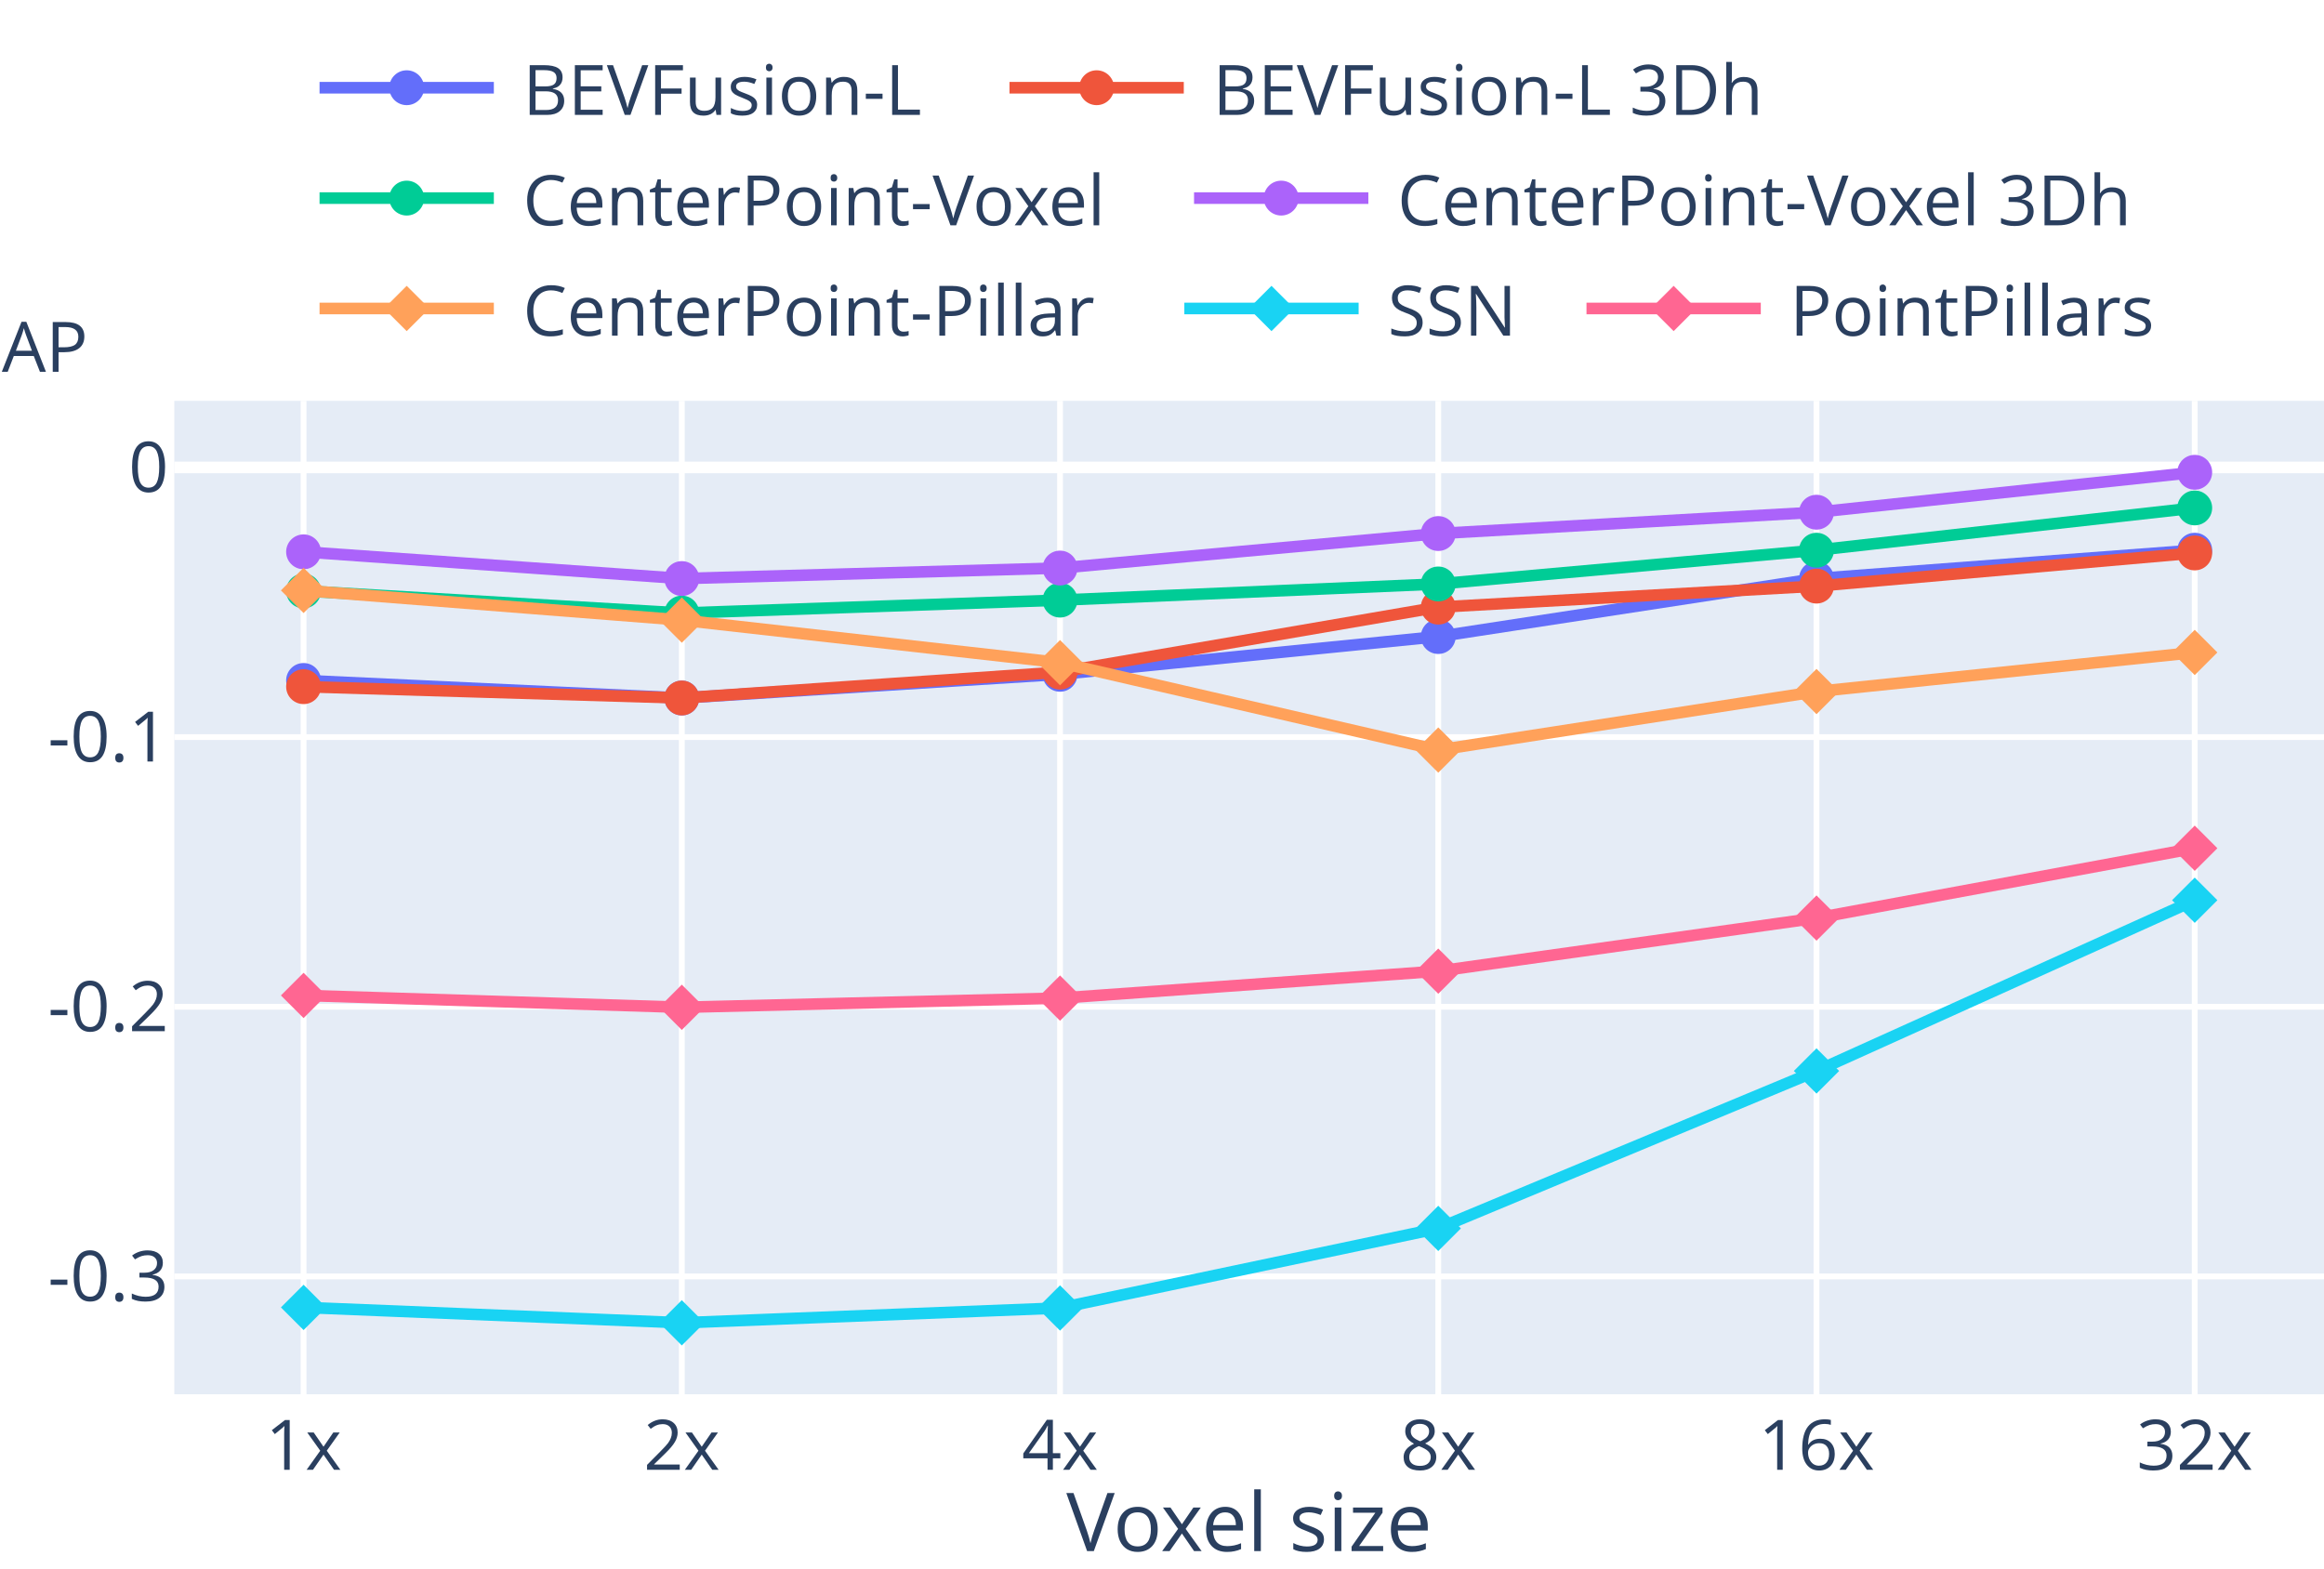
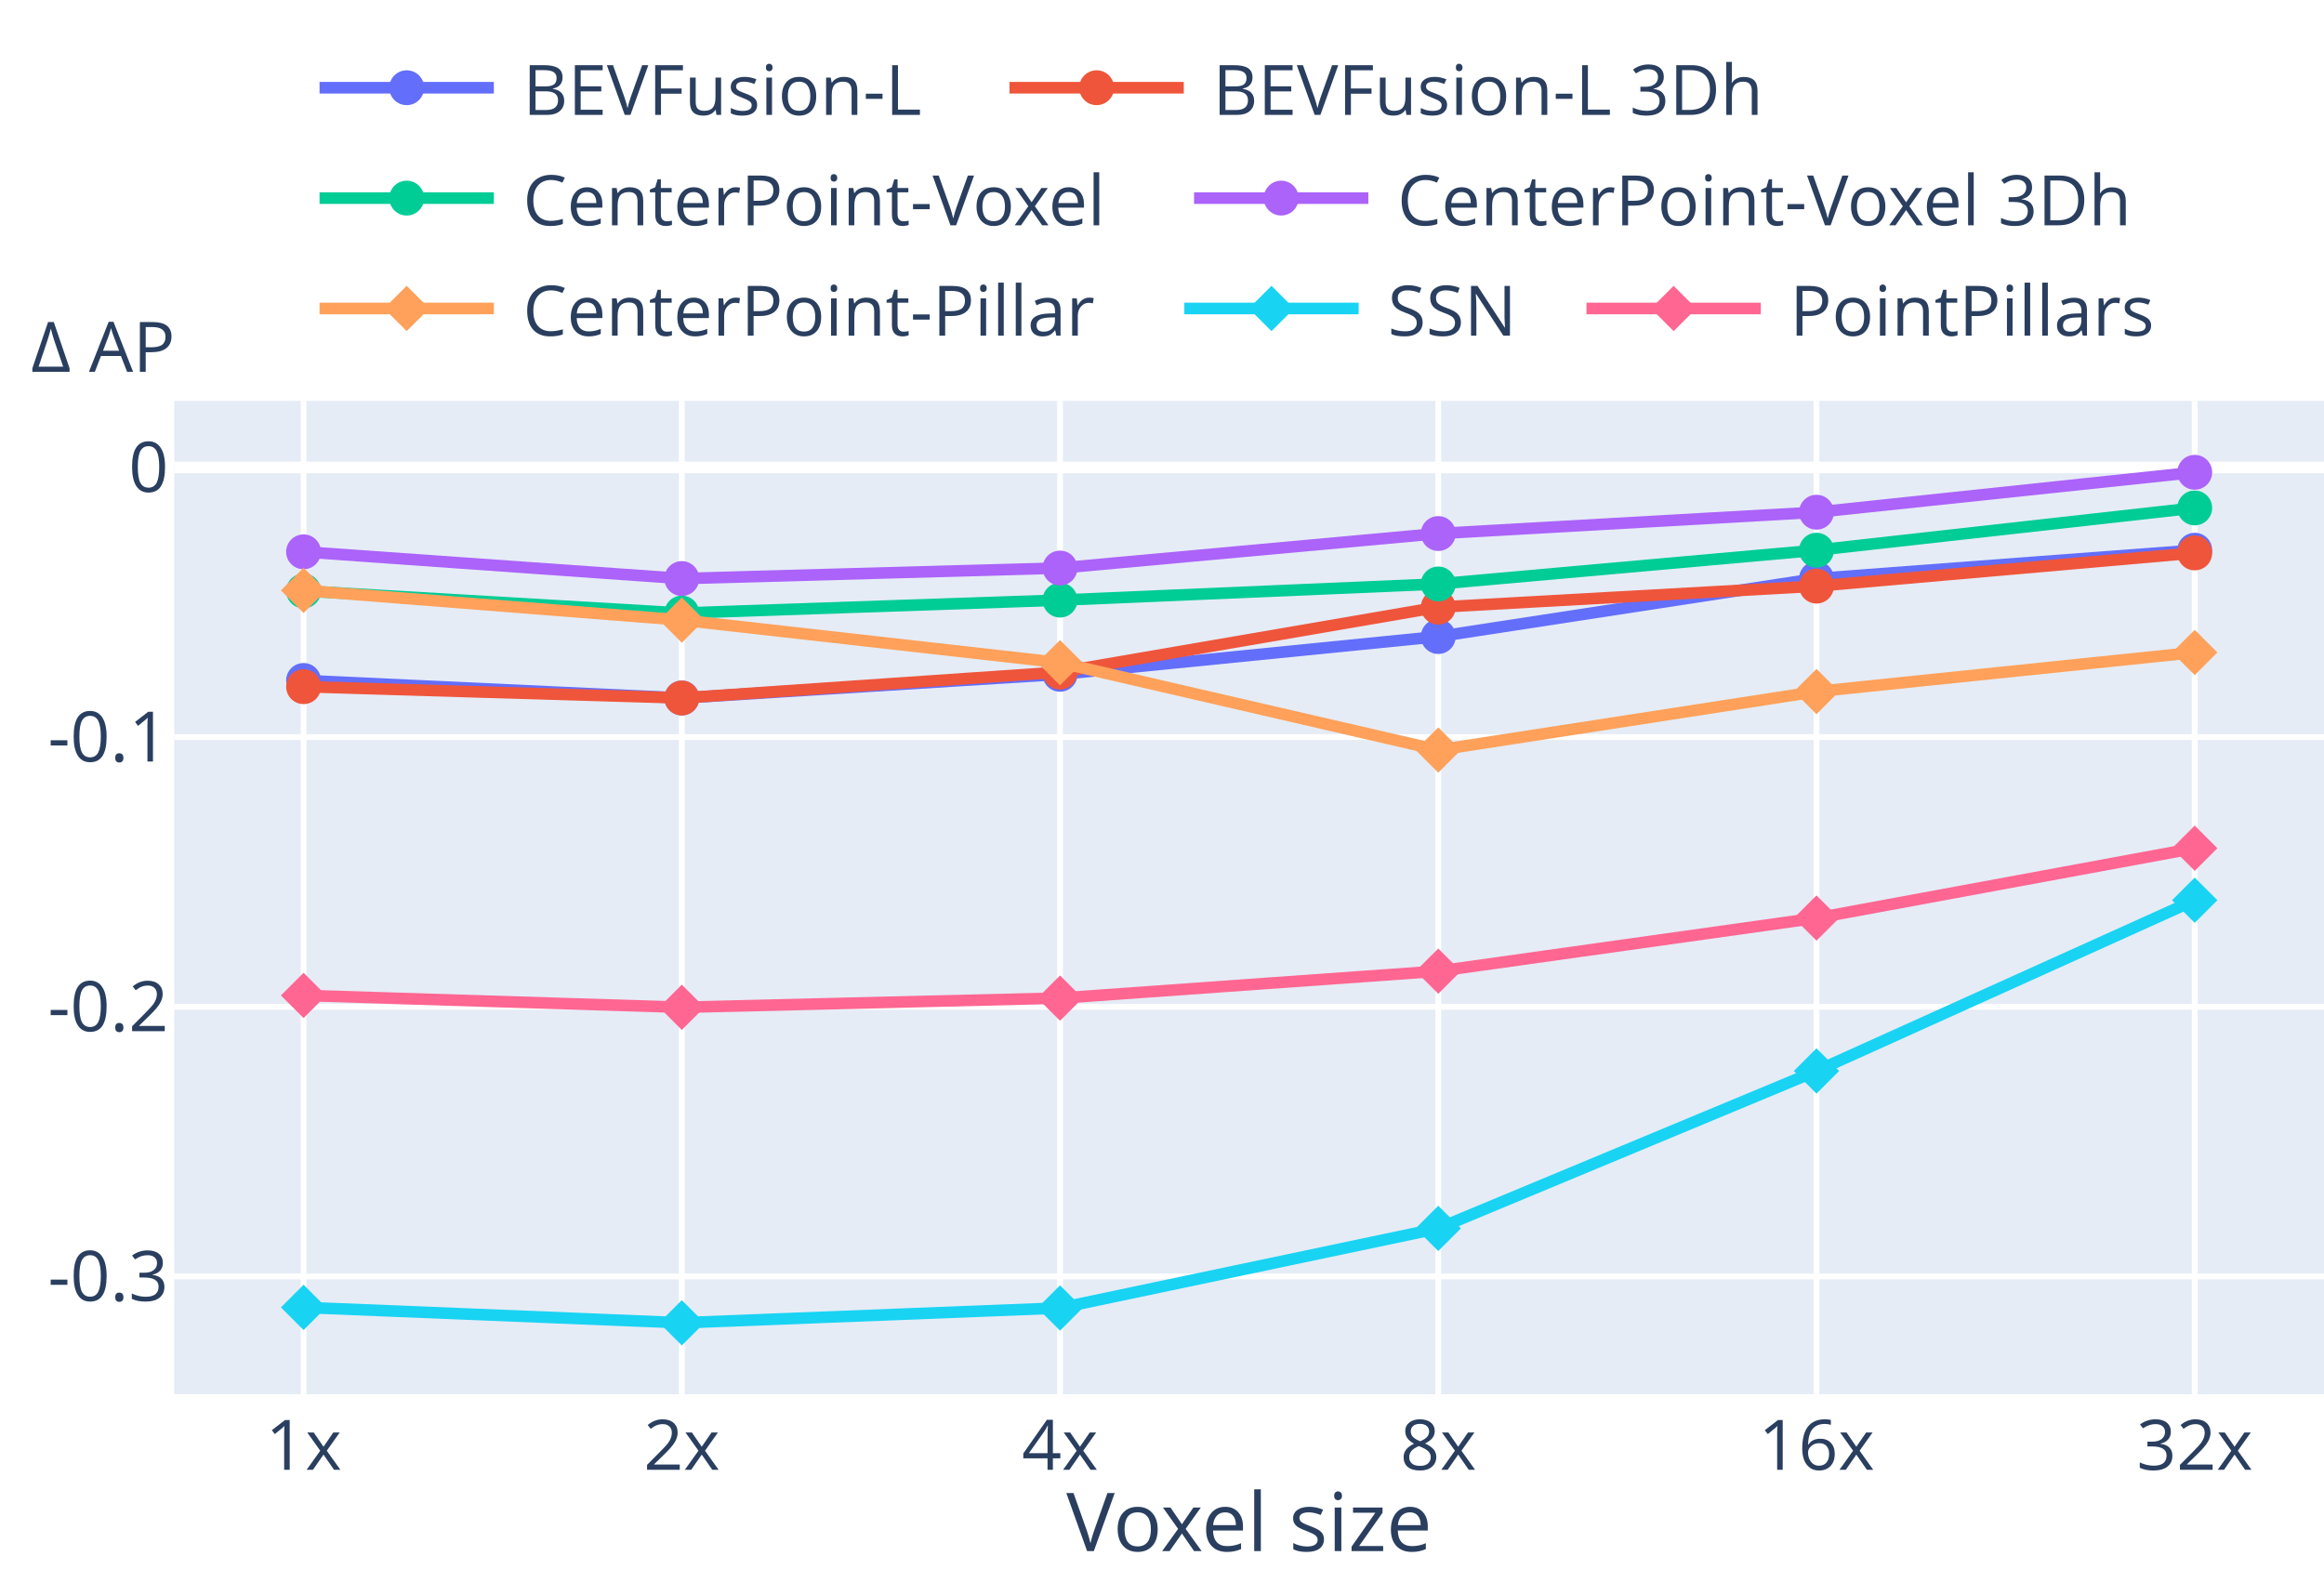
<svg xmlns="http://www.w3.org/2000/svg" class="main-svg" width="400" height="270" style="" viewBox="0 0 400 270">
  <rect x="0" y="0" width="400" height="270" style="fill: rgb(255, 255, 255); fill-opacity: 1;" />
-   <defs id="defs-dae1bd">
+   <defs id="defs-9ab459">
    <g class="clips">
-       <clipPath id="clipdae1bdxyplot" class="plotclip">
+       <clipPath id="clip9ab459xyplot" class="plotclip">
        <rect width="370" height="171" />
      </clipPath>
-       <clipPath class="axesclip" id="clipdae1bdx">
+       <clipPath class="axesclip" id="clip9ab459x">
        <rect x="30" y="0" width="370" height="270" />
      </clipPath>
-       <clipPath class="axesclip" id="clipdae1bdy">
+       <clipPath class="axesclip" id="clip9ab459y">
        <rect x="0" y="69" width="400" height="171" />
      </clipPath>
-       <clipPath class="axesclip" id="clipdae1bdxy">
+       <clipPath class="axesclip" id="clip9ab459xy">
        <rect x="30" y="69" width="370" height="171" />
      </clipPath>
    </g>
    <g class="gradients" />
    <g class="patterns" />
  </defs>
  <g class="bglayer">
    <rect class="bg" x="30" y="69" width="370" height="171" style="fill: rgb(229, 236, 246); fill-opacity: 1; stroke-width: 0;" />
  </g>
  <g class="layer-below">
    <g class="imagelayer" />
    <g class="shapelayer" />
  </g>
  <g class="cartesianlayer">
    <g class="subplot xy">
      <g class="layer-subplot">
        <g class="shapelayer" />
        <g class="imagelayer" />
      </g>
      <g class="minor-gridlayer">
        <g class="x" />
        <g class="y" />
      </g>
      <g class="gridlayer">
        <g class="x">
          <path class="xgrid crisp" transform="translate(52.25,0)" d="M0,69v171" style="stroke: rgb(255, 255, 255); stroke-opacity: 1; stroke-width: 1px;" />
          <path class="xgrid crisp" transform="translate(117.35,0)" d="M0,69v171" style="stroke: rgb(255, 255, 255); stroke-opacity: 1; stroke-width: 1px;" />
          <path class="xgrid crisp" transform="translate(182.45,0)" d="M0,69v171" style="stroke: rgb(255, 255, 255); stroke-opacity: 1; stroke-width: 1px;" />
          <path class="xgrid crisp" transform="translate(247.55,0)" d="M0,69v171" style="stroke: rgb(255, 255, 255); stroke-opacity: 1; stroke-width: 1px;" />
          <path class="xgrid crisp" transform="translate(312.65,0)" d="M0,69v171" style="stroke: rgb(255, 255, 255); stroke-opacity: 1; stroke-width: 1px;" />
          <path class="xgrid crisp" transform="translate(377.75,0)" d="M0,69v171" style="stroke: rgb(255, 255, 255); stroke-opacity: 1; stroke-width: 1px;" />
        </g>
        <g class="y">
          <path class="ygrid crisp" transform="translate(0,219.72)" d="M30,0h370" style="stroke: rgb(255, 255, 255); stroke-opacity: 1; stroke-width: 1px;" />
          <path class="ygrid crisp" transform="translate(0,173.3)" d="M30,0h370" style="stroke: rgb(255, 255, 255); stroke-opacity: 1; stroke-width: 1px;" />
          <path class="ygrid crisp" transform="translate(0,126.88)" d="M30,0h370" style="stroke: rgb(255, 255, 255); stroke-opacity: 1; stroke-width: 1px;" />
        </g>
      </g>
      <g class="zerolinelayer">
        <path class="yzl zl crisp" transform="translate(0,80.46)" d="M30,0h370" style="stroke: rgb(255, 255, 255); stroke-opacity: 1; stroke-width: 2px;" />
      </g>
      <g class="layer-between">
        <g class="shapelayer" />
        <g class="imagelayer" />
      </g>
      <path class="xlines-below" />
      <path class="ylines-below" />
      <g class="overlines-below" />
      <g class="xaxislayer-below" />
      <g class="yaxislayer-below" />
      <g class="overaxes-below" />
      <g class="overplot">
-         <g class="xy" transform="translate(30,69)" clip-path="url(#clipdae1bdxyplot)">
+         <g class="xy" transform="translate(30,69)" clip-path="url(#clip9ab459xyplot)">
          <g class="scatterlayer mlayer">
-             <g class="trace scatter trace63a9a9" style="stroke-miterlimit: 2; opacity: 1;">
+             <g class="trace scatter tracefb964a" style="stroke-miterlimit: 2; opacity: 1;">
              <g class="fills" />
              <g class="errorbars" />
              <g class="lines">
                <path class="js-line" d="M22.25,48.13L87.35,51.15L152.45,47.07L217.55,40.57L282.65,30.59L347.75,25.71" style="vector-effect: none; fill: none; stroke: rgb(99, 110, 250); stroke-opacity: 1; stroke-width: 2px; opacity: 1;" />
              </g>
              <g class="points">
                <path class="point" transform="translate(22.25,48.13)" d="M3,0A3,3 0 1,1 0,-3A3,3 0 0,1 3,0Z" style="opacity: 1; stroke-width: 0px; fill: rgb(99, 110, 250); fill-opacity: 1;" />
                <path class="point" transform="translate(87.35,51.15)" d="M3,0A3,3 0 1,1 0,-3A3,3 0 0,1 3,0Z" style="opacity: 1; stroke-width: 0px; fill: rgb(99, 110, 250); fill-opacity: 1;" />
                <path class="point" transform="translate(152.45,47.07)" d="M3,0A3,3 0 1,1 0,-3A3,3 0 0,1 3,0Z" style="opacity: 1; stroke-width: 0px; fill: rgb(99, 110, 250); fill-opacity: 1;" />
                <path class="point" transform="translate(217.55,40.57)" d="M3,0A3,3 0 1,1 0,-3A3,3 0 0,1 3,0Z" style="opacity: 1; stroke-width: 0px; fill: rgb(99, 110, 250); fill-opacity: 1;" />
                <path class="point" transform="translate(282.65,30.59)" d="M3,0A3,3 0 1,1 0,-3A3,3 0 0,1 3,0Z" style="opacity: 1; stroke-width: 0px; fill: rgb(99, 110, 250); fill-opacity: 1;" />
                <path class="point" transform="translate(347.75,25.71)" d="M3,0A3,3 0 1,1 0,-3A3,3 0 0,1 3,0Z" style="opacity: 1; stroke-width: 0px; fill: rgb(99, 110, 250); fill-opacity: 1;" />
              </g>
              <g class="text" />
            </g>
-             <g class="trace scatter tracedde386" style="stroke-miterlimit: 2; opacity: 1;">
+             <g class="trace scatter tracefd25e3" style="stroke-miterlimit: 2; opacity: 1;">
              <g class="fills" />
              <g class="errorbars" />
              <g class="lines">
                <path class="js-line" d="M22.25,49.2L87.35,51.15L152.45,46.7L217.55,35.51L282.65,31.89L347.75,26.18" style="vector-effect: none; fill: none; stroke: rgb(239, 85, 59); stroke-opacity: 1; stroke-width: 2px; opacity: 1;" />
              </g>
              <g class="points">
                <path class="point" transform="translate(22.25,49.2)" d="M3,0A3,3 0 1,1 0,-3A3,3 0 0,1 3,0Z" style="opacity: 1; stroke-width: 0px; fill: rgb(239, 85, 59); fill-opacity: 1;" />
                <path class="point" transform="translate(87.35,51.15)" d="M3,0A3,3 0 1,1 0,-3A3,3 0 0,1 3,0Z" style="opacity: 1; stroke-width: 0px; fill: rgb(239, 85, 59); fill-opacity: 1;" />
                <path class="point" transform="translate(152.45,46.7)" d="M3,0A3,3 0 1,1 0,-3A3,3 0 0,1 3,0Z" style="opacity: 1; stroke-width: 0px; fill: rgb(239, 85, 59); fill-opacity: 1;" />
                <path class="point" transform="translate(217.55,35.51)" d="M3,0A3,3 0 1,1 0,-3A3,3 0 0,1 3,0Z" style="opacity: 1; stroke-width: 0px; fill: rgb(239, 85, 59); fill-opacity: 1;" />
                <path class="point" transform="translate(282.65,31.89)" d="M3,0A3,3 0 1,1 0,-3A3,3 0 0,1 3,0Z" style="opacity: 1; stroke-width: 0px; fill: rgb(239, 85, 59); fill-opacity: 1;" />
                <path class="point" transform="translate(347.75,26.18)" d="M3,0A3,3 0 1,1 0,-3A3,3 0 0,1 3,0Z" style="opacity: 1; stroke-width: 0px; fill: rgb(239, 85, 59); fill-opacity: 1;" />
              </g>
              <g class="text" />
            </g>
-             <g class="trace scatter tracec4749f" style="stroke-miterlimit: 2; opacity: 1;">
+             <g class="trace scatter trace5ee78a" style="stroke-miterlimit: 2; opacity: 1;">
              <g class="fills" />
              <g class="errorbars" />
              <g class="lines">
                <path class="js-line" d="M22.25,32.72L87.35,36.53L152.45,34.3L217.55,31.52L282.65,25.71L347.75,18.43" style="vector-effect: none; fill: none; stroke: rgb(0, 204, 150); stroke-opacity: 1; stroke-width: 2px; opacity: 1;" />
              </g>
              <g class="points">
                <path class="point" transform="translate(22.25,32.72)" d="M3,0A3,3 0 1,1 0,-3A3,3 0 0,1 3,0Z" style="opacity: 1; stroke-width: 0px; fill: rgb(0, 204, 150); fill-opacity: 1;" />
                <path class="point" transform="translate(87.35,36.53)" d="M3,0A3,3 0 1,1 0,-3A3,3 0 0,1 3,0Z" style="opacity: 1; stroke-width: 0px; fill: rgb(0, 204, 150); fill-opacity: 1;" />
                <path class="point" transform="translate(152.45,34.3)" d="M3,0A3,3 0 1,1 0,-3A3,3 0 0,1 3,0Z" style="opacity: 1; stroke-width: 0px; fill: rgb(0, 204, 150); fill-opacity: 1;" />
                <path class="point" transform="translate(217.55,31.52)" d="M3,0A3,3 0 1,1 0,-3A3,3 0 0,1 3,0Z" style="opacity: 1; stroke-width: 0px; fill: rgb(0, 204, 150); fill-opacity: 1;" />
                <path class="point" transform="translate(282.65,25.71)" d="M3,0A3,3 0 1,1 0,-3A3,3 0 0,1 3,0Z" style="opacity: 1; stroke-width: 0px; fill: rgb(0, 204, 150); fill-opacity: 1;" />
                <path class="point" transform="translate(347.75,18.43)" d="M3,0A3,3 0 1,1 0,-3A3,3 0 0,1 3,0Z" style="opacity: 1; stroke-width: 0px; fill: rgb(0, 204, 150); fill-opacity: 1;" />
              </g>
              <g class="text" />
            </g>
-             <g class="trace scatter trace3fdc42" style="stroke-miterlimit: 2; opacity: 1;">
+             <g class="trace scatter tracedbb961" style="stroke-miterlimit: 2; opacity: 1;">
              <g class="fills" />
              <g class="errorbars" />
              <g class="lines">
                <path class="js-line" d="M22.25,25.99L87.35,30.59L152.45,28.78L217.55,22.84L282.65,19.17L347.75,12.3" style="vector-effect: none; fill: none; stroke: rgb(171, 99, 250); stroke-opacity: 1; stroke-width: 2px; opacity: 1;" />
              </g>
              <g class="points">
                <path class="point" transform="translate(22.25,25.99)" d="M3,0A3,3 0 1,1 0,-3A3,3 0 0,1 3,0Z" style="opacity: 1; stroke-width: 0px; fill: rgb(171, 99, 250); fill-opacity: 1;" />
                <path class="point" transform="translate(87.35,30.59)" d="M3,0A3,3 0 1,1 0,-3A3,3 0 0,1 3,0Z" style="opacity: 1; stroke-width: 0px; fill: rgb(171, 99, 250); fill-opacity: 1;" />
                <path class="point" transform="translate(152.45,28.78)" d="M3,0A3,3 0 1,1 0,-3A3,3 0 0,1 3,0Z" style="opacity: 1; stroke-width: 0px; fill: rgb(171, 99, 250); fill-opacity: 1;" />
                <path class="point" transform="translate(217.55,22.84)" d="M3,0A3,3 0 1,1 0,-3A3,3 0 0,1 3,0Z" style="opacity: 1; stroke-width: 0px; fill: rgb(171, 99, 250); fill-opacity: 1;" />
                <path class="point" transform="translate(282.65,19.17)" d="M3,0A3,3 0 1,1 0,-3A3,3 0 0,1 3,0Z" style="opacity: 1; stroke-width: 0px; fill: rgb(171, 99, 250); fill-opacity: 1;" />
                <path class="point" transform="translate(347.75,12.3)" d="M3,0A3,3 0 1,1 0,-3A3,3 0 0,1 3,0Z" style="opacity: 1; stroke-width: 0px; fill: rgb(171, 99, 250); fill-opacity: 1;" />
              </g>
              <g class="text" />
            </g>
-             <g class="trace scatter trace2b2641" style="stroke-miterlimit: 2; opacity: 1;">
+             <g class="trace scatter trace6b9d3e" style="stroke-miterlimit: 2; opacity: 1;">
              <g class="fills" />
              <g class="errorbars" />
              <g class="lines">
                <path class="js-line" d="M22.25,32.63L87.35,37.74L152.45,45.07L217.55,60.11L282.65,50.04L347.75,43.31" style="vector-effect: none; fill: none; stroke: rgb(255, 161, 90); stroke-opacity: 1; stroke-width: 2px; opacity: 1;" />
              </g>
              <g class="points">
                <path class="point" transform="translate(22.25,32.63)" d="M3.9,0L0,3.9L-3.9,0L0,-3.9Z" style="opacity: 1; stroke-width: 0px; fill: rgb(255, 161, 90); fill-opacity: 1;" />
                <path class="point" transform="translate(87.35,37.74)" d="M3.9,0L0,3.9L-3.9,0L0,-3.9Z" style="opacity: 1; stroke-width: 0px; fill: rgb(255, 161, 90); fill-opacity: 1;" />
                <path class="point" transform="translate(152.45,45.07)" d="M3.9,0L0,3.9L-3.9,0L0,-3.9Z" style="opacity: 1; stroke-width: 0px; fill: rgb(255, 161, 90); fill-opacity: 1;" />
                <path class="point" transform="translate(217.55,60.11)" d="M3.9,0L0,3.9L-3.9,0L0,-3.9Z" style="opacity: 1; stroke-width: 0px; fill: rgb(255, 161, 90); fill-opacity: 1;" />
                <path class="point" transform="translate(282.65,50.04)" d="M3.9,0L0,3.9L-3.9,0L0,-3.9Z" style="opacity: 1; stroke-width: 0px; fill: rgb(255, 161, 90); fill-opacity: 1;" />
                <path class="point" transform="translate(347.75,43.31)" d="M3.9,0L0,3.9L-3.9,0L0,-3.9Z" style="opacity: 1; stroke-width: 0px; fill: rgb(255, 161, 90); fill-opacity: 1;" />
              </g>
              <g class="text" />
            </g>
-             <g class="trace scatter traceebf93e" style="stroke-miterlimit: 2; opacity: 1;">
+             <g class="trace scatter tracef6a206" style="stroke-miterlimit: 2; opacity: 1;">
              <g class="fills" />
              <g class="errorbars" />
              <g class="lines">
                <path class="js-line" d="M22.25,156.05L87.35,158.7L152.45,156.15L217.55,142.45L282.65,115.35L347.75,85.96" style="vector-effect: none; fill: none; stroke: rgb(25, 211, 243); stroke-opacity: 1; stroke-width: 2px; opacity: 1;" />
              </g>
              <g class="points">
                <path class="point" transform="translate(22.25,156.05)" d="M3.9,0L0,3.9L-3.9,0L0,-3.9Z" style="opacity: 1; stroke-width: 0px; fill: rgb(25, 211, 243); fill-opacity: 1;" />
                <path class="point" transform="translate(87.35,158.7)" d="M3.9,0L0,3.9L-3.9,0L0,-3.9Z" style="opacity: 1; stroke-width: 0px; fill: rgb(25, 211, 243); fill-opacity: 1;" />
                <path class="point" transform="translate(152.45,156.15)" d="M3.9,0L0,3.9L-3.9,0L0,-3.9Z" style="opacity: 1; stroke-width: 0px; fill: rgb(25, 211, 243); fill-opacity: 1;" />
                <path class="point" transform="translate(217.55,142.45)" d="M3.9,0L0,3.9L-3.9,0L0,-3.9Z" style="opacity: 1; stroke-width: 0px; fill: rgb(25, 211, 243); fill-opacity: 1;" />
                <path class="point" transform="translate(282.65,115.35)" d="M3.9,0L0,3.9L-3.9,0L0,-3.9Z" style="opacity: 1; stroke-width: 0px; fill: rgb(25, 211, 243); fill-opacity: 1;" />
                <path class="point" transform="translate(347.75,85.96)" d="M3.9,0L0,3.9L-3.9,0L0,-3.9Z" style="opacity: 1; stroke-width: 0px; fill: rgb(25, 211, 243); fill-opacity: 1;" />
              </g>
              <g class="text" />
            </g>
-             <g class="trace scatter tracec4e482" style="stroke-miterlimit: 2; opacity: 1;">
+             <g class="trace scatter tracec6a644" style="stroke-miterlimit: 2; opacity: 1;">
              <g class="fills" />
              <g class="errorbars" />
              <g class="lines">
                <path class="js-line" d="M22.25,102.35L87.35,104.39L152.45,102.81L217.55,98.17L282.65,89.03L347.75,77.01" style="vector-effect: none; fill: none; stroke: rgb(255, 102, 146); stroke-opacity: 1; stroke-width: 2px; opacity: 1;" />
              </g>
              <g class="points">
                <path class="point" transform="translate(22.25,102.35)" d="M3.9,0L0,3.9L-3.9,0L0,-3.9Z" style="opacity: 1; stroke-width: 0px; fill: rgb(255, 102, 146); fill-opacity: 1;" />
                <path class="point" transform="translate(87.35,104.39)" d="M3.9,0L0,3.9L-3.9,0L0,-3.9Z" style="opacity: 1; stroke-width: 0px; fill: rgb(255, 102, 146); fill-opacity: 1;" />
                <path class="point" transform="translate(152.45,102.81)" d="M3.9,0L0,3.9L-3.9,0L0,-3.9Z" style="opacity: 1; stroke-width: 0px; fill: rgb(255, 102, 146); fill-opacity: 1;" />
                <path class="point" transform="translate(217.55,98.17)" d="M3.9,0L0,3.9L-3.9,0L0,-3.9Z" style="opacity: 1; stroke-width: 0px; fill: rgb(255, 102, 146); fill-opacity: 1;" />
                <path class="point" transform="translate(282.65,89.03)" d="M3.9,0L0,3.9L-3.9,0L0,-3.9Z" style="opacity: 1; stroke-width: 0px; fill: rgb(255, 102, 146); fill-opacity: 1;" />
                <path class="point" transform="translate(347.75,77.01)" d="M3.9,0L0,3.9L-3.9,0L0,-3.9Z" style="opacity: 1; stroke-width: 0px; fill: rgb(255, 102, 146); fill-opacity: 1;" />
              </g>
              <g class="text" />
            </g>
          </g>
        </g>
      </g>
      <g class="zerolinelayer-above" />
      <path class="xlines-above crisp" d="M0,0" style="fill: none;" />
      <path class="ylines-above crisp" d="M0,0" style="fill: none;" />
      <g class="overlines-above" />
      <g class="xaxislayer-above">
        <g class="xtick">
          <text text-anchor="middle" x="0" y="253" transform="translate(52.25,0)" style="font-family: 'Open Sans', verdana, arial, sans-serif; font-size: 12px; fill: rgb(42, 63, 95); fill-opacity: 1; white-space: pre;">1x</text>
        </g>
        <g class="xtick">
          <text text-anchor="middle" x="0" y="253" transform="translate(117.35,0)" style="font-family: 'Open Sans', verdana, arial, sans-serif; font-size: 12px; fill: rgb(42, 63, 95); fill-opacity: 1; white-space: pre;">2x</text>
        </g>
        <g class="xtick">
          <text text-anchor="middle" x="0" y="253" transform="translate(182.45,0)" style="font-family: 'Open Sans', verdana, arial, sans-serif; font-size: 12px; fill: rgb(42, 63, 95); fill-opacity: 1; white-space: pre;">4x</text>
        </g>
        <g class="xtick">
          <text text-anchor="middle" x="0" y="253" transform="translate(247.55,0)" style="font-family: 'Open Sans', verdana, arial, sans-serif; font-size: 12px; fill: rgb(42, 63, 95); fill-opacity: 1; white-space: pre;">8x</text>
        </g>
        <g class="xtick">
          <text text-anchor="middle" x="0" y="253" transform="translate(312.65,0)" style="font-family: 'Open Sans', verdana, arial, sans-serif; font-size: 12px; fill: rgb(42, 63, 95); fill-opacity: 1; white-space: pre;">16x</text>
        </g>
        <g class="xtick">
          <text text-anchor="middle" x="0" y="253" transform="translate(377.75,0)" style="font-family: 'Open Sans', verdana, arial, sans-serif; font-size: 12px; fill: rgb(42, 63, 95); fill-opacity: 1; white-space: pre;">32x</text>
        </g>
      </g>
      <g class="yaxislayer-above">
        <g class="ytick">
          <text text-anchor="end" x="29" y="4.2" transform="translate(0,219.72)" style="font-family: 'Open Sans', verdana, arial, sans-serif; font-size: 12px; fill: rgb(42, 63, 95); fill-opacity: 1; white-space: pre;">-0.3</text>
        </g>
        <g class="ytick">
          <text text-anchor="end" x="29" y="4.2" style="font-family: 'Open Sans', verdana, arial, sans-serif; font-size: 12px; fill: rgb(42, 63, 95); fill-opacity: 1; white-space: pre;" transform="translate(0,173.3)">-0.2</text>
        </g>
        <g class="ytick">
          <text text-anchor="end" x="29" y="4.2" style="font-family: 'Open Sans', verdana, arial, sans-serif; font-size: 12px; fill: rgb(42, 63, 95); fill-opacity: 1; white-space: pre;" transform="translate(0,126.88)">-0.1</text>
        </g>
        <g class="ytick">
          <text text-anchor="end" x="29" y="4.2" style="font-family: 'Open Sans', verdana, arial, sans-serif; font-size: 12px; fill: rgb(42, 63, 95); fill-opacity: 1; white-space: pre;" transform="translate(0,80.46)">0</text>
        </g>
      </g>
      <g class="overaxes-above" />
    </g>
  </g>
  <g class="polarlayer" />
  <g class="smithlayer" />
  <g class="ternarylayer" />
  <g class="geolayer" />
  <g class="funnelarealayer" />
  <g class="pielayer" />
  <g class="iciclelayer" />
  <g class="treemaplayer" />
  <g class="sunburstlayer" />
  <g class="glimages" />
-   <defs id="topdefs-dae1bd">
+   <defs id="topdefs-9ab459">
    <g class="clips" />
-     <clipPath id="legenddae1bd">
+     <clipPath id="legend9ab459">
      <rect width="330" height="67" x="0" y="0" />
    </clipPath>
  </defs>
  <g class="layer-above">
    <g class="imagelayer" />
    <g class="shapelayer" />
  </g>
  <g class="infolayer">
    <g class="legend" pointer-events="all" transform="translate(50,0.6)">
      <rect class="bg" shape-rendering="crispEdges" width="330" height="67" x="0" y="0" style="stroke: rgb(68, 68, 68); stroke-opacity: 1; fill: rgb(255, 255, 255); fill-opacity: 1; stroke-width: 0px;" />
-       <g class="scrollbox" transform="" clip-path="url(#legenddae1bd)">
+       <g class="scrollbox" transform="" clip-path="url(#legend9ab459)">
        <g class="groups" transform="">
          <g class="traces" transform="translate(0,14.5)" style="opacity: 1;">
            <text class="legendtext" text-anchor="start" x="40" y="4.68" style="font-family: 'Open Sans', verdana, arial, sans-serif; font-size: 12px; fill: rgb(42, 63, 95); fill-opacity: 1; white-space: pre;">BEVFusion-L</text>
            <g class="layers" style="opacity: 1;">
              <g class="legendfill" />
              <g class="legendlines">
                <path class="js-line" d="M5,0h30" style="fill: none; stroke: rgb(99, 110, 250); stroke-opacity: 1; stroke-width: 2px;" />
              </g>
              <g class="legendsymbols">
                <g class="legendpoints">
                  <path class="scatterpts" transform="translate(20,0)" d="M3,0A3,3 0 1,1 0,-3A3,3 0 0,1 3,0Z" style="opacity: 1; stroke-width: 0px; fill: rgb(99, 110, 250); fill-opacity: 1;" />
                </g>
              </g>
            </g>
            <rect class="legendtoggle" x="0" y="-9.5" width="116.25" height="19" style="fill: rgb(0, 0, 0); fill-opacity: 0;" />
          </g>
        </g>
        <g class="groups" transform="translate(118.75,0)">
          <g class="traces" transform="translate(0,14.5)" style="opacity: 1;">
            <text class="legendtext" text-anchor="start" x="40" y="4.68" style="font-family: 'Open Sans', verdana, arial, sans-serif; font-size: 12px; fill: rgb(42, 63, 95); fill-opacity: 1; white-space: pre;">BEVFusion-L 3Dh</text>
            <g class="layers" style="opacity: 1;">
              <g class="legendfill" />
              <g class="legendlines">
                <path class="js-line" d="M5,0h30" style="fill: none; stroke: rgb(239, 85, 59); stroke-opacity: 1; stroke-width: 2px;" />
              </g>
              <g class="legendsymbols">
                <g class="legendpoints">
                  <path class="scatterpts" transform="translate(20,0)" d="M3,0A3,3 0 1,1 0,-3A3,3 0 0,1 3,0Z" style="opacity: 1; stroke-width: 0px; fill: rgb(239, 85, 59); fill-opacity: 1;" />
                </g>
              </g>
            </g>
            <rect class="legendtoggle" x="0" y="-9.5" width="144.219" height="19" style="fill: rgb(0, 0, 0); fill-opacity: 0;" />
          </g>
        </g>
        <g class="groups" transform="translate(0,19)">
          <g class="traces" transform="translate(0,14.5)" style="opacity: 1;">
            <text class="legendtext" text-anchor="start" x="40" y="4.68" style="font-family: 'Open Sans', verdana, arial, sans-serif; font-size: 12px; fill: rgb(42, 63, 95); fill-opacity: 1; white-space: pre;">CenterPoint-Voxel</text>
            <g class="layers" style="opacity: 1;">
              <g class="legendfill" />
              <g class="legendlines">
                <path class="js-line" d="M5,0h30" style="fill: none; stroke: rgb(0, 204, 150); stroke-opacity: 1; stroke-width: 2px;" />
              </g>
              <g class="legendsymbols">
                <g class="legendpoints">
                  <path class="scatterpts" transform="translate(20,0)" d="M3,0A3,3 0 1,1 0,-3A3,3 0 0,1 3,0Z" style="opacity: 1; stroke-width: 0px; fill: rgb(0, 204, 150); fill-opacity: 1;" />
                </g>
              </g>
            </g>
            <rect class="legendtoggle" x="0" y="-9.5" width="148.016" height="19" style="fill: rgb(0, 0, 0); fill-opacity: 0;" />
          </g>
        </g>
        <g class="groups" transform="translate(150.5156,19)">
          <g class="traces" transform="translate(0,14.5)" style="opacity: 1;">
            <text class="legendtext" text-anchor="start" x="40" y="4.68" style="font-family: 'Open Sans', verdana, arial, sans-serif; font-size: 12px; fill: rgb(42, 63, 95); fill-opacity: 1; white-space: pre;">CenterPoint-Voxel 3Dh</text>
            <g class="layers" style="opacity: 1;">
              <g class="legendfill" />
              <g class="legendlines">
                <path class="js-line" d="M5,0h30" style="fill: none; stroke: rgb(171, 99, 250); stroke-opacity: 1; stroke-width: 2px;" />
              </g>
              <g class="legendsymbols">
                <g class="legendpoints">
                  <path class="scatterpts" transform="translate(20,0)" d="M3,0A3,3 0 1,1 0,-3A3,3 0 0,1 3,0Z" style="opacity: 1; stroke-width: 0px; fill: rgb(171, 99, 250); fill-opacity: 1;" />
                </g>
              </g>
            </g>
            <rect class="legendtoggle" x="0" y="-9.5" width="176.312" height="19" style="fill: rgb(0, 0, 0); fill-opacity: 0;" />
          </g>
        </g>
        <g class="groups" transform="translate(0,38)">
          <g class="traces" transform="translate(0,14.5)" style="opacity: 1;">
            <text class="legendtext" text-anchor="start" x="40" y="4.68" style="font-family: 'Open Sans', verdana, arial, sans-serif; font-size: 12px; fill: rgb(42, 63, 95); fill-opacity: 1; white-space: pre;">CenterPoint-Pillar</text>
            <g class="layers" style="opacity: 1;">
              <g class="legendfill" />
              <g class="legendlines">
                <path class="js-line" d="M5,0h30" style="fill: none; stroke: rgb(255, 161, 90); stroke-opacity: 1; stroke-width: 2px;" />
              </g>
              <g class="legendsymbols">
                <g class="legendpoints">
                  <path class="scatterpts" transform="translate(20,0)" d="M3.9,0L0,3.9L-3.9,0L0,-3.9Z" style="opacity: 1; stroke-width: 0px; fill: rgb(255, 161, 90); fill-opacity: 1;" />
                </g>
              </g>
            </g>
            <rect class="legendtoggle" x="0" y="-9.5" width="146.344" height="19" style="fill: rgb(0, 0, 0); fill-opacity: 0;" />
          </g>
        </g>
        <g class="groups" transform="translate(148.8438,38)">
          <g class="traces" transform="translate(0,14.5)" style="opacity: 1;">
            <text class="legendtext" text-anchor="start" x="40" y="4.68" style="font-family: 'Open Sans', verdana, arial, sans-serif; font-size: 12px; fill: rgb(42, 63, 95); fill-opacity: 1; white-space: pre;">SSN</text>
            <g class="layers" style="opacity: 1;">
              <g class="legendfill" />
              <g class="legendlines">
                <path class="js-line" d="M5,0h30" style="fill: none; stroke: rgb(25, 211, 243); stroke-opacity: 1; stroke-width: 2px;" />
              </g>
              <g class="legendsymbols">
                <g class="legendpoints">
                  <path class="scatterpts" transform="translate(20,0)" d="M3.9,0L0,3.9L-3.9,0L0,-3.9Z" style="opacity: 1; stroke-width: 0px; fill: rgb(25, 211, 243); fill-opacity: 1;" />
                </g>
              </g>
            </g>
            <rect class="legendtoggle" x="0" y="-9.5" width="66.719" height="19" style="fill: rgb(0, 0, 0); fill-opacity: 0;" />
          </g>
        </g>
        <g class="groups" transform="translate(218.0625,38)">
          <g class="traces" transform="translate(0,14.5)" style="opacity: 1;">
            <text class="legendtext" text-anchor="start" x="40" y="4.68" style="font-family: 'Open Sans', verdana, arial, sans-serif; font-size: 12px; fill: rgb(42, 63, 95); fill-opacity: 1; white-space: pre;">PointPillars</text>
            <g class="layers" style="opacity: 1;">
              <g class="legendfill" />
              <g class="legendlines">
                <path class="js-line" d="M5,0h30" style="fill: none; stroke: rgb(255, 102, 146); stroke-opacity: 1; stroke-width: 2px;" />
              </g>
              <g class="legendsymbols">
                <g class="legendpoints">
                  <path class="scatterpts" transform="translate(20,0)" d="M3.9,0L0,3.9L-3.9,0L0,-3.9Z" style="opacity: 1; stroke-width: 0px; fill: rgb(255, 102, 146); fill-opacity: 1;" />
                </g>
              </g>
            </g>
            <rect class="legendtoggle" x="0" y="-9.5" width="107.812" height="19" style="fill: rgb(0, 0, 0); fill-opacity: 0;" />
          </g>
        </g>
      </g>
      <rect class="scrollbar" rx="20" ry="3" width="0" height="0" x="0" y="0" style="fill: rgb(128, 139, 164); fill-opacity: 1;" />
    </g>
    <g class="g-gtitle" />
    <g class="g-xtitle" transform="translate(0,-2.3)">
      <text class="xtitle" x="215" y="269.3" text-anchor="middle" style="opacity: 1; font-family: 'Open Sans', verdana, arial, sans-serif; font-size: 14px; fill: rgb(42, 63, 95); fill-opacity: 1; white-space: pre;">Voxel size</text>
    </g>
    <g class="g-ytitle" />
    <g class="annotation" data-index="0" style="opacity: 1;">
-       <g class="annotation-text-g" transform="rotate(0,2.95,60)">
-         <g class="cursor-pointer" transform="translate(-13,51)">
+       <g class="annotation-text-g" transform="rotate(0,17.75,60)">
+         <g class="cursor-pointer" transform="translate(2,51)">
          <rect class="bg" x="0.5" y="0.5" width="30" height="17" style="stroke-width: 1px; stroke: rgb(0, 0, 0); stroke-opacity: 0; fill: rgb(0, 0, 0); fill-opacity: 0;" />
          <text class="annotation-text" text-anchor="middle" x="15.734" y="13" style="font-family: 'Open Sans', verdana, arial, sans-serif; font-size: 12px; fill: rgb(42, 63, 95); fill-opacity: 1; white-space: pre;">Δ AP</text>
        </g>
      </g>
    </g>
  </g>
</svg>
